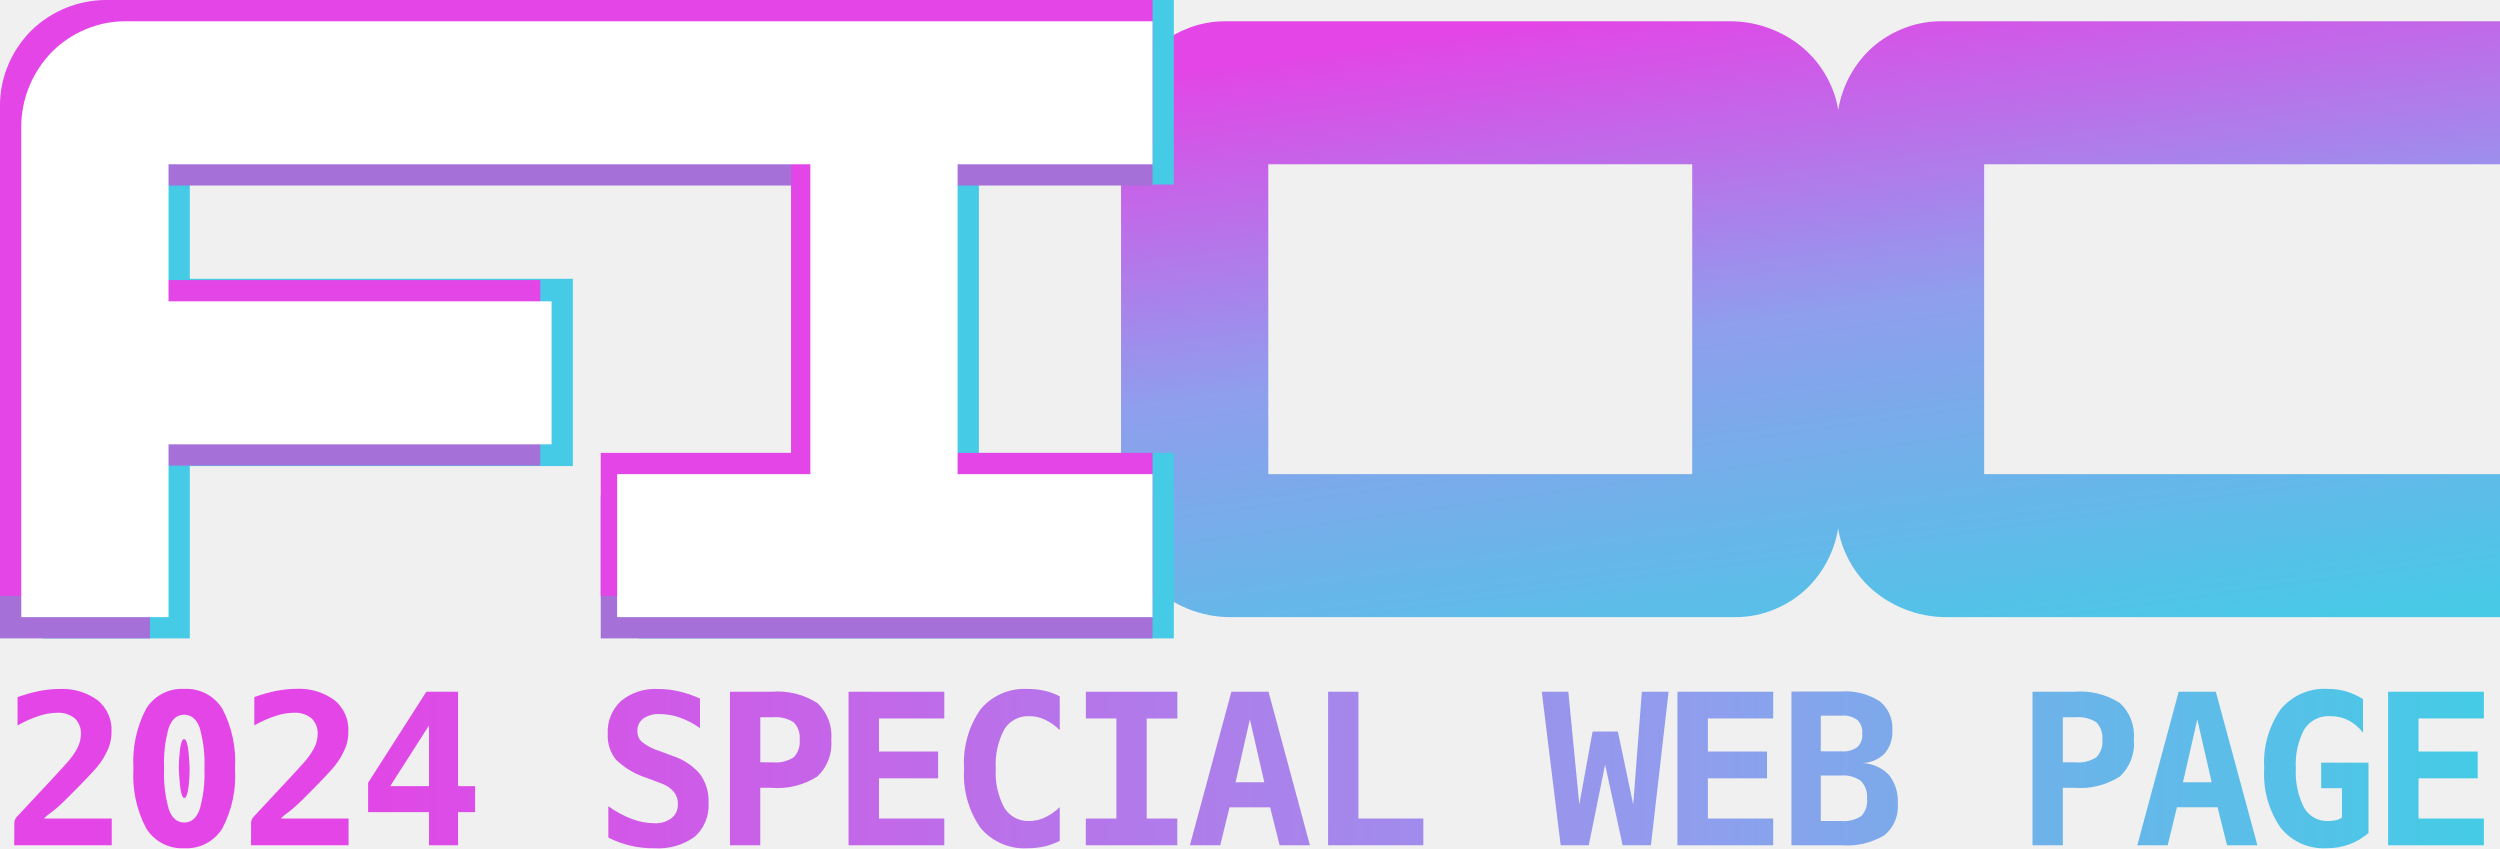
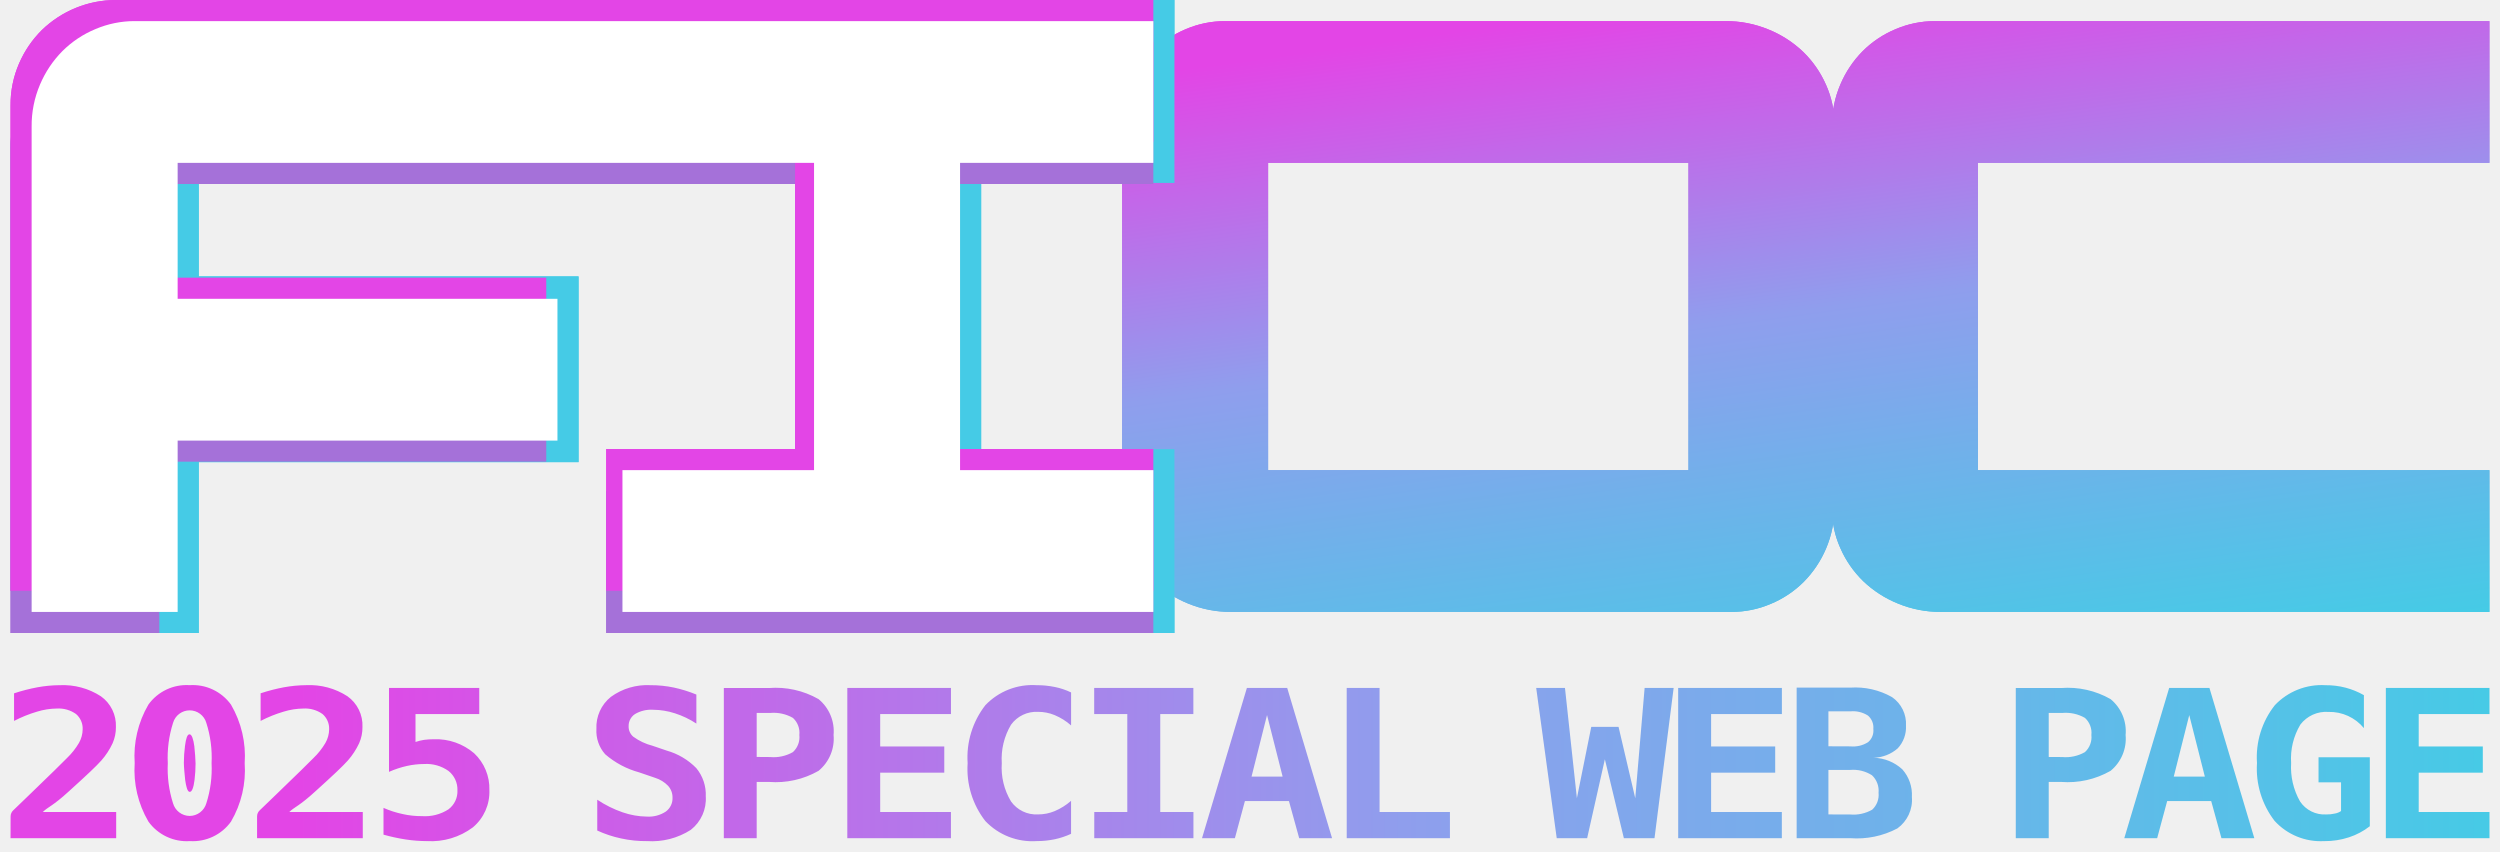
- <svg xmlns="http://www.w3.org/2000/svg" width="117.48" height="39.861" viewBox="0 0 117.48 39.861">
+ <svg xmlns="http://www.w3.org/2000/svg" width="118.48" height="40.362" viewBox="0 0 118.48 40.362">
  <defs>
-     <linearGradient id="linear-gradient" x1="0.478" y1="0.073" x2="1" y2="1" gradientUnits="objectBoundingBox">
+     <linearGradient id="linear-gradient" x1="0.122" y1="0.5" x2="1" y2="0.5" gradientUnits="objectBoundingBox">
+       <stop offset="0" stop-color="#e345e6" />
+       <stop offset="0.5" stop-color="#8f9eed" />
+       <stop offset="1" stop-color="#45cbe6" />
+     </linearGradient>
+     <linearGradient id="linear-gradient-2" x1="0.478" y1="0.073" x2="1" y2="1" gradientUnits="objectBoundingBox">
      <stop offset="0" stop-color="#e345e6" />
      <stop offset="0.454" stop-color="#8f9eed" />
      <stop offset="1" stop-color="#45cbe6" />
    </linearGradient>
-     <linearGradient id="linear-gradient-2" x1="0.125" y1="0.5" x2="1" y2="0.5" gradientUnits="objectBoundingBox">
-       <stop offset="0" stop-color="#e345e6" />
-       <stop offset="0.64" stop-color="#8f9eed" />
-       <stop offset="1" stop-color="#45cbe6" />
-     </linearGradient>
  </defs>
-   <g id="logo-light" transform="translate(-11.061 -17.295)">
-     <g id="グループ_1021" data-name="グループ 1021" transform="translate(0.721 -0.064)">
-       <path id="パス_799" data-name="パス 799" d="M2-23a4.961,4.961,0,0,1,.4-2,5.061,5.061,0,0,1,1.06-1.58,4.846,4.846,0,0,1,1.56-1.04A4.737,4.737,0,0,1,6.88-28H30.12v6.72H8.92v6.44h18v6.72h-18V0H2ZM28.6-6.72h9.08V-21.28H28.6V-28H53.76v6.72H44.6V-6.72h9.16V0H28.6Zm51.08,0V-21.28H59.76V-6.72ZM52.84-23a4.961,4.961,0,0,1,.4-2,5.061,5.061,0,0,1,1.06-1.58,4.846,4.846,0,0,1,1.56-1.04A4.737,4.737,0,0,1,57.72-28H81.44a5.25,5.25,0,0,1,2.04.4,5.191,5.191,0,0,1,1.64,1.06,4.952,4.952,0,0,1,1.08,1.56,4.534,4.534,0,0,1,.4,1.86V-5a4.961,4.961,0,0,1-.4,2,5.06,5.06,0,0,1-1.06,1.58A4.846,4.846,0,0,1,83.58-.38,4.737,4.737,0,0,1,81.72,0H58a5.25,5.25,0,0,1-2.04-.4,5.191,5.191,0,0,1-1.64-1.06,4.952,4.952,0,0,1-1.08-1.56,4.534,4.534,0,0,1-.4-1.86Zm33.64,0a4.961,4.961,0,0,1,.4-2,5.061,5.061,0,0,1,1.06-1.58,4.846,4.846,0,0,1,1.56-1.04A4.737,4.737,0,0,1,91.36-28h26.28v6.72H93.4V-6.72h24.24V0h-26A5.25,5.25,0,0,1,89.6-.4a5.191,5.191,0,0,1-1.64-1.06,4.952,4.952,0,0,1-1.08-1.56,4.534,4.534,0,0,1-.4-1.86Z" transform="translate(10.18 46.359)" fill="url(#linear-gradient)" />
-       <g id="グループ_1017" data-name="グループ 1017" transform="translate(-5836.66 -548.641)">
-         <path id="パス_798" data-name="パス 798" d="M2,15.357a5.645,5.645,0,0,1,.4-2.143,5.46,5.46,0,0,1,1.06-1.693,4.838,4.838,0,0,1,1.56-1.114A4.466,4.466,0,0,1,6.88,10H30.12v7.2L8.92,18.67V23.1h18v8.8h-18V40H2ZM30.12,31.285h8.96V18.67H30.12L30,10H55.16v8.67H46V31.285h9.16V40H30Z" transform="translate(5847 556)" fill="#45cbe6" />
-         <path id="パス_797" data-name="パス 797" d="M2,15a4.882,4.882,0,0,1,.408-2,5.056,5.056,0,0,1,1.08-1.58A5.053,5.053,0,0,1,6.972,10H30.649v6.72H9.05v6.44H27.389v6.72H9.05V38H2ZM30.23,31.28h8.95V16.72H30.527V10H56.16v6.72H46.828V31.28H56.16V38H30.23Z" transform="translate(5845 558)" fill="#a571d9" />
-         <path id="パス_796" data-name="パス 796" d="M2,15a4.882,4.882,0,0,1,.408-2,5.056,5.056,0,0,1,1.08-1.58A5.053,5.053,0,0,1,6.972,10H30.649v6.72H9.05v6.44H27.389v6.72H9.05V38H2ZM30.23,31.28h8.95V16.72H30.527V10H56.16v6.72H46.828V31.28H56.16V38H30.23Z" transform="translate(5845 556)" fill="#e345e6" />
-         <path id="パス_817" data-name="パス 817" d="M2-23a4.961,4.961,0,0,1,.4-2,5.061,5.061,0,0,1,1.06-1.58,4.846,4.846,0,0,1,1.56-1.04A4.737,4.737,0,0,1,6.88-28H30.12v6.72H8.92v6.44h18v6.72h-18V0H2ZM30-6.72h9.08V-21.28H30V-28H55.16v6.72H46V-6.72h9.16V0H30Z" transform="translate(5846 595)" fill="#fff" />
-       </g>
+   <g id="グループ_1714" data-name="グループ 1714" transform="translate(-216.999 -107.295)">
+     <path id="パス_1780" data-name="パス 1780" d="M.606,10.235H5.613V8.995H2.133c.269-.258.465-.272,1.241-.983.861-.778,1.289-1.183,1.537-1.46a3.421,3.421,0,0,0,.533-.816A1.843,1.843,0,0,0,5.6,4.969a1.7,1.7,0,0,0-.713-1.46,3.31,3.31,0,0,0-1.949-.525,6.083,6.083,0,0,0-1.056.1,8.432,8.432,0,0,0-1.109.286V4.678a6.148,6.148,0,0,1,1.088-.439A3.3,3.3,0,0,1,2.8,4.091a1.426,1.426,0,0,1,.908.258.907.907,0,0,1,.317.725,1.342,1.342,0,0,1-.174.644,3.338,3.338,0,0,1-.57.72c-.322.329-.65.644-1.827,1.784l-.713.687a.391.391,0,0,0-.132.3Zm8.493.138a2.228,2.228,0,0,0,1.954-.921,4.821,4.821,0,0,0,.65-2.772,4.838,4.838,0,0,0-.65-2.776,2.237,2.237,0,0,0-1.959-.921,2.228,2.228,0,0,0-1.954.921,4.838,4.838,0,0,0-.65,2.776,4.814,4.814,0,0,0,.65,2.767A2.24,2.24,0,0,0,9.1,10.374ZM9.094,9.181a.828.828,0,0,1-.787-.6,5.391,5.391,0,0,1-.248-1.9,5.4,5.4,0,0,1,.248-1.908.821.821,0,0,1,1.579,0,5.4,5.4,0,0,1,.248,1.908,5.391,5.391,0,0,1-.248,1.9A.83.83,0,0,1,9.094,9.181ZM9.1,8.041c.1,0,.18-.186.227-.568a6.621,6.621,0,0,0,.048-.782c0-.172-.032-.544-.058-.811-.042-.329-.121-.568-.227-.568s-.169.186-.217.558a6.6,6.6,0,0,0-.053.792c0,.177.037.572.063.816C8.925,7.764,8.983,8.041,9.1,8.041Zm3.19,2.194H17.3V8.995H13.816c.269-.258.465-.272,1.241-.983.861-.778,1.289-1.183,1.537-1.46a3.421,3.421,0,0,0,.533-.816,1.843,1.843,0,0,0,.158-.768,1.7,1.7,0,0,0-.713-1.46,3.31,3.31,0,0,0-1.949-.525,6.083,6.083,0,0,0-1.056.1,8.432,8.432,0,0,0-1.109.286V4.678a6.148,6.148,0,0,1,1.088-.439,3.3,3.3,0,0,1,.935-.148,1.426,1.426,0,0,1,.908.258.907.907,0,0,1,.317.725,1.342,1.342,0,0,1-.174.644,3.338,3.338,0,0,1-.57.72c-.322.329-.65.644-1.827,1.784l-.713.687a.391.391,0,0,0-.132.3Zm8.049.138a3.3,3.3,0,0,0,2.176-.649A2.19,2.19,0,0,0,23.3,7.96a2.3,2.3,0,0,0-.724-1.751,2.777,2.777,0,0,0-1.9-.663,3.637,3.637,0,0,0-.47.029,2.506,2.506,0,0,0-.407.1V4.353h3.021V3.113H18.543V7.092a4.575,4.575,0,0,1,.85-.281,3.847,3.847,0,0,1,.813-.091,1.8,1.8,0,0,1,1.157.329,1.125,1.125,0,0,1,.423.921,1.064,1.064,0,0,1-.428.9,2.056,2.056,0,0,1-1.257.32,4.018,4.018,0,0,1-.919-.1,4.616,4.616,0,0,1-.9-.291v1.269a8.82,8.82,0,0,0,1.056.229A6.875,6.875,0,0,0,20.339,10.374Zm10.427,0a3.419,3.419,0,0,0,2.081-.534,1.858,1.858,0,0,0,.708-1.584,1.969,1.969,0,0,0-.449-1.34,3.15,3.15,0,0,0-1.4-.83l-.671-.229a2.681,2.681,0,0,1-.914-.429.621.621,0,0,1-.222-.491.669.669,0,0,1,.3-.582,1.494,1.494,0,0,1,.861-.205,3.422,3.422,0,0,1,1.03.167,4.206,4.206,0,0,1,1.019.487V3.428a6.235,6.235,0,0,0-1.077-.334,5.31,5.31,0,0,0-1.093-.11,2.934,2.934,0,0,0-1.88.553,1.837,1.837,0,0,0-.687,1.522,1.656,1.656,0,0,0,.417,1.2,4.09,4.09,0,0,0,1.6.854l.766.262a1.452,1.452,0,0,1,.613.377.813.813,0,0,1,.211.563.774.774,0,0,1-.317.658,1.468,1.468,0,0,1-.9.239,3.64,3.64,0,0,1-1.141-.2,5.219,5.219,0,0,1-1.209-.6V9.873a5.348,5.348,0,0,0,1.141.377A5.448,5.448,0,0,0,30.766,10.374Zm3.644-.138h1.558V7.569h.581a4.092,4.092,0,0,0,2.35-.525,1.97,1.97,0,0,0,.713-1.7,1.97,1.97,0,0,0-.713-1.7,4.092,4.092,0,0,0-2.35-.525H34.411Zm1.558-3.85V4.3h.639a1.835,1.835,0,0,1,1.077.234.955.955,0,0,1,.306.811.955.955,0,0,1-.306.811,1.835,1.835,0,0,1-1.077.234Zm4.294,3.85h4.912V8.995H41.821V7.13h3.037V5.889H41.821V4.353h3.354V3.113H40.263Zm8.963.138a4.1,4.1,0,0,0,.866-.086,3.669,3.669,0,0,0,.776-.258V8.465a2.867,2.867,0,0,1-.776.487,2.045,2.045,0,0,1-.787.157,1.472,1.472,0,0,1-1.283-.615,3.111,3.111,0,0,1-.438-1.813,3.165,3.165,0,0,1,.438-1.822,1.48,1.48,0,0,1,1.283-.611,2.019,2.019,0,0,1,.782.153,2.762,2.762,0,0,1,.782.491V3.328A3.267,3.267,0,0,0,50.1,3.07a4.19,4.19,0,0,0-.871-.086,3.075,3.075,0,0,0-2.424.949,4.027,4.027,0,0,0-.84,2.748,4.014,4.014,0,0,0,.84,2.743A3.075,3.075,0,0,0,49.226,10.374Zm2.741-.138h4.7V8.995H55.094V4.353h1.569V3.113h-4.7v1.24h1.569V8.995H51.967Zm5.107,0h1.558l.475-1.76h2.086l.486,1.76h1.558L61.11,3.113H59.2ZM59.42,7.316,60.154,4.4l.739,2.915Zm4.511,2.919h4.891V8.995H65.488V3.113H63.93Zm9.952,0h1.442l.84-3.74.9,3.74h1.452l.908-7.122H78.049l-.444,5.228-.792-3.382H75.52l-.681,3.382-.565-5.228H72.91Zm5.757,0h4.912V8.995H81.2V7.13h3.037V5.889H81.2V4.353h3.354V3.113H79.639Zm5.614,0h2.54a4.111,4.111,0,0,0,2.234-.463,1.664,1.664,0,0,0,.687-1.488,1.809,1.809,0,0,0-.454-1.312A2.073,2.073,0,0,0,88.9,6.424a1.8,1.8,0,0,0,1.146-.448A1.463,1.463,0,0,0,90.435,4.9a1.534,1.534,0,0,0-.66-1.35A3.527,3.527,0,0,0,87.794,3.1h-2.54ZM86.759,5.88V4.225h1.035a1.313,1.313,0,0,1,.84.2.743.743,0,0,1,.254.634.709.709,0,0,1-.248.625,1.33,1.33,0,0,1-.845.2Zm0,3.229V7h1.035a1.649,1.649,0,0,1,1.03.253,1.01,1.01,0,0,1,.312.83.957.957,0,0,1-.3.8,1.783,1.783,0,0,1-1.046.229Zm8.88,1.126H97.2V7.569h.581a4.092,4.092,0,0,0,2.35-.525,1.97,1.97,0,0,0,.713-1.7,1.97,1.97,0,0,0-.713-1.7,4.092,4.092,0,0,0-2.35-.525H95.639ZM97.2,6.386V4.3h.639a1.835,1.835,0,0,1,1.077.234.955.955,0,0,1,.306.811.955.955,0,0,1-.306.811,1.835,1.835,0,0,1-1.077.234Zm3.581,3.85h1.558l.475-1.76H104.9l.486,1.76h1.558l-2.128-7.122h-1.907Zm2.345-2.919.734-2.915.739,2.915Zm7.125,3.058a3.663,3.663,0,0,0,1.178-.181,3.254,3.254,0,0,0,.988-.525V6.4h-2.43V7.588h1.067v1.36a.712.712,0,0,1-.29.119,1.662,1.662,0,0,1-.417.043,1.389,1.389,0,0,1-1.236-.615,3.28,3.28,0,0,1-.423-1.822,3.134,3.134,0,0,1,.438-1.822,1.535,1.535,0,0,1,1.331-.6,2.108,2.108,0,0,1,1.68.768V3.457a3.594,3.594,0,0,0-.861-.353,3.636,3.636,0,0,0-.961-.119,3.044,3.044,0,0,0-2.4.949,3.974,3.974,0,0,0-.845,2.738,4.057,4.057,0,0,0,.834,2.743A2.957,2.957,0,0,0,110.248,10.374Zm2.926-.138h4.912V8.995h-3.354V7.13h3.037V5.889h-3.037V4.353h3.354V3.113h-4.912Z" transform="translate(216.892 136.783)" stroke="rgba(0,0,0,0)" stroke-width="1" fill="url(#linear-gradient)" />
+     <path id="パス_799" data-name="パス 799" d="M2-23a4.961,4.961,0,0,1,.4-2,5.061,5.061,0,0,1,1.06-1.58,4.846,4.846,0,0,1,1.56-1.04A4.737,4.737,0,0,1,6.88-28H30.12v6.72H8.92v6.44h18v6.72h-18V0H2ZM28.6-6.72h9.08V-21.28H28.6V-28H53.76v6.72H44.6V-6.72h9.16V0H28.6Zm51.08,0V-21.28H59.76V-6.72ZM52.84-23a4.961,4.961,0,0,1,.4-2,5.061,5.061,0,0,1,1.06-1.58,4.846,4.846,0,0,1,1.56-1.04A4.737,4.737,0,0,1,57.72-28H81.44a5.25,5.25,0,0,1,2.04.4,5.191,5.191,0,0,1,1.64,1.06,4.952,4.952,0,0,1,1.08,1.56,4.534,4.534,0,0,1,.4,1.86V-5a4.961,4.961,0,0,1-.4,2,5.06,5.06,0,0,1-1.06,1.58A4.846,4.846,0,0,1,83.58-.38,4.737,4.737,0,0,1,81.72,0H58a5.25,5.25,0,0,1-2.04-.4,5.191,5.191,0,0,1-1.64-1.06,4.952,4.952,0,0,1-1.08-1.56,4.534,4.534,0,0,1-.4-1.86Zm33.64,0a4.961,4.961,0,0,1,.4-2,5.061,5.061,0,0,1,1.06-1.58,4.846,4.846,0,0,1,1.56-1.04A4.737,4.737,0,0,1,91.36-28h26.28v6.72H93.4V-6.72h24.24V0h-26A5.25,5.25,0,0,1,89.6-.4a5.191,5.191,0,0,1-1.64-1.06,4.952,4.952,0,0,1-1.08-1.56,4.534,4.534,0,0,1-.4-1.86Z" transform="translate(217.338 136.295)" fill="url(#linear-gradient-2)" />
+     <g id="グループ_1017" data-name="グループ 1017" transform="translate(-5629.502 -458.705)">
+       <path id="パス_798" data-name="パス 798" d="M2,15.357a5.645,5.645,0,0,1,.4-2.143,5.46,5.46,0,0,1,1.06-1.693,4.838,4.838,0,0,1,1.56-1.114A4.466,4.466,0,0,1,6.88,10H30.12v7.2L8.92,18.67V23.1h18v8.8h-18V40H2ZM30.12,31.285h8.96V18.67H30.12L30,10H55.16v8.67H46V31.285h9.16V40H30Z" transform="translate(5847 556)" fill="#45cbe6" />
+       <path id="パス_797" data-name="パス 797" d="M2,15a4.882,4.882,0,0,1,.408-2,5.056,5.056,0,0,1,1.08-1.58A5.053,5.053,0,0,1,6.972,10H30.649v6.72H9.05v6.44H27.389v6.72H9.05V38H2ZM30.23,31.28h8.95V16.72H30.527V10H56.16v6.72H46.828V31.28H56.16V38H30.23Z" transform="translate(5845 558)" fill="#a571d9" />
+       <path id="パス_796" data-name="パス 796" d="M2,15a4.882,4.882,0,0,1,.408-2,5.056,5.056,0,0,1,1.08-1.58A5.053,5.053,0,0,1,6.972,10H30.649v6.72H9.05v6.44H27.389v6.72H9.05V38H2ZM30.23,31.28h8.95V16.72H30.527V10H56.16v6.72H46.828V31.28H56.16V38H30.23Z" transform="translate(5845 556)" fill="#e345e6" />
+       <path id="パス_817" data-name="パス 817" d="M2-23a4.961,4.961,0,0,1,.4-2,5.061,5.061,0,0,1,1.06-1.58,4.846,4.846,0,0,1,1.56-1.04A4.737,4.737,0,0,1,6.88-28H30.12v6.72H8.92v6.44h18v6.72h-18V0H2ZM30-6.72h9.08V-21.28H30V-28H55.16v6.72H46V-6.72h9.16V0H30Z" transform="translate(5846 595)" fill="#fff" />
    </g>
-     <g id="グループ_1031" data-name="グループ 1031" transform="translate(0.809 2)">
-       <path id="パス_1759" data-name="パス 1759" d="M.842-3.785H5.425V-5.042H2.239c.247-.261.425-.276,1.136-1,.788-.788,1.18-1.2,1.407-1.479a3.526,3.526,0,0,0,.488-.827,2.041,2.041,0,0,0,.145-.778A1.789,1.789,0,0,0,4.763-10.6a2.815,2.815,0,0,0-1.784-.532,5.044,5.044,0,0,0-.967.1A7.117,7.117,0,0,0,1-10.746v1.329a5.325,5.325,0,0,1,1-.445,2.753,2.753,0,0,1,.856-.15,1.217,1.217,0,0,1,.831.261.965.965,0,0,1,.29.735,1.475,1.475,0,0,1-.16.653,3.357,3.357,0,0,1-.522.73c-.295.334-.595.653-1.673,1.808l-.653.7a.416.416,0,0,0-.121.3Zm7.991.14a1.974,1.974,0,0,0,1.789-.933,5.3,5.3,0,0,0,.595-2.809,5.322,5.322,0,0,0-.595-2.813,1.982,1.982,0,0,0-1.793-.933A1.974,1.974,0,0,0,7.04-10.2a5.322,5.322,0,0,0-.595,2.813,5.3,5.3,0,0,0,.595,2.8A1.986,1.986,0,0,0,8.834-3.645Zm0-1.209c-.329,0-.57-.2-.72-.6a6.008,6.008,0,0,1-.227-1.929A6.022,6.022,0,0,1,8.108-9.32c.15-.4.392-.6.72-.6s.575.2.725.6a6.022,6.022,0,0,1,.227,1.934,6.008,6.008,0,0,1-.227,1.929C9.4-5.056,9.162-4.853,8.829-4.853Zm0-1.155c.092,0,.164-.189.208-.575a7.422,7.422,0,0,0,.044-.793c0-.174-.029-.551-.053-.822-.039-.334-.111-.575-.208-.575s-.155.189-.2.566a7.39,7.39,0,0,0-.048.8c0,.179.034.58.058.827C8.674-6.289,8.727-6.009,8.834-6.009Zm3.138,2.224h4.583V-5.042H13.368c.247-.261.425-.276,1.136-1,.788-.788,1.18-1.2,1.407-1.479a3.526,3.526,0,0,0,.488-.827,2.041,2.041,0,0,0,.145-.778,1.789,1.789,0,0,0-.653-1.479,2.815,2.815,0,0,0-1.784-.532,5.044,5.044,0,0,0-.967.1,7.118,7.118,0,0,0-1.015.29v1.329a5.325,5.325,0,0,1,1-.445,2.753,2.753,0,0,1,.856-.15,1.217,1.217,0,0,1,.831.261.965.965,0,0,1,.29.735,1.475,1.475,0,0,1-.16.653,3.357,3.357,0,0,1-.522.73c-.295.334-.595.653-1.673,1.808l-.653.7a.416.416,0,0,0-.121.3Zm8.363,0H21.7V-5.341H22.5V-6.565H21.7V-11H20.209L17.473-6.724v1.383h2.862Zm-1.822-2.78,1.822-2.852v2.852Zm12.41,2.92a2.905,2.905,0,0,0,1.9-.541,1.971,1.971,0,0,0,.648-1.6,2.135,2.135,0,0,0-.411-1.358,2.848,2.848,0,0,0-1.281-.841l-.614-.232a2.367,2.367,0,0,1-.836-.435.659.659,0,0,1-.2-.5.7.7,0,0,1,.276-.59,1.265,1.265,0,0,1,.788-.208,2.857,2.857,0,0,1,.943.169,3.7,3.7,0,0,1,.933.493v-1.392a5.309,5.309,0,0,0-.986-.338,4.407,4.407,0,0,0-1-.111,2.508,2.508,0,0,0-1.721.561,1.949,1.949,0,0,0-.628,1.542,1.79,1.79,0,0,0,.382,1.213,3.658,3.658,0,0,0,1.46.865l.7.266a1.317,1.317,0,0,1,.561.382.877.877,0,0,1,.193.57.817.817,0,0,1-.29.667,1.249,1.249,0,0,1-.827.242,3.042,3.042,0,0,1-1.044-.2,4.6,4.6,0,0,1-1.107-.6v1.474a4.572,4.572,0,0,0,1.044.382A4.522,4.522,0,0,0,30.922-3.645Zm3.553-.14H35.9v-2.7h.532a3.46,3.46,0,0,0,2.151-.532,2.1,2.1,0,0,0,.653-1.726,2.1,2.1,0,0,0-.653-1.726A3.46,3.46,0,0,0,36.434-11H34.476Zm1.426-3.9V-9.8h.585a1.551,1.551,0,0,1,.986.237,1.023,1.023,0,0,1,.28.822,1.023,1.023,0,0,1-.28.822,1.551,1.551,0,0,1-.986.237Zm4.148,3.9h4.5V-5.042h-3.07v-1.89h2.78V-8.189h-2.78V-9.745h3.07V-11h-4.5Zm8.421.14a3.405,3.405,0,0,0,.793-.087,3.137,3.137,0,0,0,.711-.261V-5.578a2.6,2.6,0,0,1-.711.493,1.716,1.716,0,0,1-.72.16,1.306,1.306,0,0,1-1.175-.624,3.418,3.418,0,0,1-.4-1.837,3.479,3.479,0,0,1,.4-1.847,1.312,1.312,0,0,1,1.175-.619,1.693,1.693,0,0,1,.715.155,2.5,2.5,0,0,1,.715.5v-1.586a2.8,2.8,0,0,0-.706-.261,3.477,3.477,0,0,0-.8-.087,2.681,2.681,0,0,0-2.219.962,4.381,4.381,0,0,0-.769,2.784,4.366,4.366,0,0,0,.769,2.78A2.681,2.681,0,0,0,48.471-3.645Zm2.727-.14h4.3V-5.042H54.06v-4.7H55.5V-11H51.2v1.257h1.436v4.7H51.2Zm4.893,0h1.426l.435-1.784h1.909l.445,1.784h1.426L59.784-11H58.039Zm2.146-2.959L58.909-9.7l.677,2.954Zm4.346,2.959H67.06V-5.042H64.01V-11H62.584Zm10.931,0h1.32l.769-3.79.822,3.79h1.329L78.585-11H77.328l-.406,5.3L76.2-9.131H75.013L74.389-5.7,73.872-11H72.625Zm5.487,0h4.5V-5.042h-3.07v-1.89h2.78V-8.189h-2.78V-9.745H83.5V-11H79Zm5.357,0h2.325a3.467,3.467,0,0,0,2.045-.469,1.758,1.758,0,0,0,.628-1.508,1.955,1.955,0,0,0-.416-1.329,1.808,1.808,0,0,0-1.247-.556A1.57,1.57,0,0,0,88.743-8.1,1.577,1.577,0,0,0,89.1-9.189a1.615,1.615,0,0,0-.6-1.368,2.981,2.981,0,0,0-1.813-.454H84.358ZM85.736-8.2V-9.876h.947a1.116,1.116,0,0,1,.769.2.794.794,0,0,1,.232.643.756.756,0,0,1-.227.633,1.127,1.127,0,0,1-.773.2Zm0,3.273V-7.062h.947a1.4,1.4,0,0,1,.943.256,1.083,1.083,0,0,1,.285.841,1.027,1.027,0,0,1-.271.807,1.508,1.508,0,0,1-.957.232Zm9.949,1.141h1.426v-2.7h.532a3.46,3.46,0,0,0,2.151-.532,2.1,2.1,0,0,0,.653-1.726,2.1,2.1,0,0,0-.653-1.726A3.46,3.46,0,0,0,97.643-11H95.685Zm1.426-3.9V-9.8H97.7a1.551,1.551,0,0,1,.986.237,1.023,1.023,0,0,1,.28.822,1.023,1.023,0,0,1-.28.822,1.551,1.551,0,0,1-.986.237Zm3.5,3.9h1.426l.435-1.784h1.91l.445,1.784h1.426L104.3-11h-1.745Zm2.146-2.959.672-2.954.677,2.954Zm6.739,3.1a3.057,3.057,0,0,0,1.078-.184,2.9,2.9,0,0,0,.9-.532V-7.667h-2.224v1.2h.977V-5.09a.62.62,0,0,1-.266.121,1.381,1.381,0,0,1-.382.044,1.238,1.238,0,0,1-1.131-.624,3.611,3.611,0,0,1-.387-1.847,3.445,3.445,0,0,1,.4-1.847,1.356,1.356,0,0,1,1.218-.609,1.85,1.85,0,0,1,.851.193,2.057,2.057,0,0,1,.686.585v-1.581a3.119,3.119,0,0,0-.788-.358,3.024,3.024,0,0,0-.88-.121,2.655,2.655,0,0,0-2.2.962,4.321,4.321,0,0,0-.773,2.775,4.413,4.413,0,0,0,.764,2.78A2.586,2.586,0,0,0,109.492-3.645Zm2.9-.14h4.5V-5.042h-3.07v-1.89h2.78V-8.189h-2.78V-9.745h3.07V-11h-4.5Z" transform="translate(10.078 58.801)" fill="url(#linear-gradient-2)" />
+     <path id="パス_1782" data-name="パス 1782" d="M2-23a4.961,4.961,0,0,1,.4-2,5.061,5.061,0,0,1,1.06-1.58,4.846,4.846,0,0,1,1.56-1.04A4.737,4.737,0,0,1,6.88-28H30.12v6.72H8.92v6.44h18v6.72h-18V0H2ZM28.6-6.72h9.08V-21.28H28.6V-28H53.76v6.72H44.6V-6.72h9.16V0H28.6Zm51.08,0V-21.28H59.76V-6.72ZM52.84-23a4.961,4.961,0,0,1,.4-2,5.061,5.061,0,0,1,1.06-1.58,4.846,4.846,0,0,1,1.56-1.04A4.737,4.737,0,0,1,57.72-28H81.44a5.25,5.25,0,0,1,2.04.4,5.191,5.191,0,0,1,1.64,1.06,4.952,4.952,0,0,1,1.08,1.56,4.534,4.534,0,0,1,.4,1.86V-5a4.961,4.961,0,0,1-.4,2,5.06,5.06,0,0,1-1.06,1.58A4.846,4.846,0,0,1,83.58-.38,4.737,4.737,0,0,1,81.72,0H58a5.25,5.25,0,0,1-2.04-.4,5.191,5.191,0,0,1-1.64-1.06,4.952,4.952,0,0,1-1.08-1.56,4.534,4.534,0,0,1-.4-1.86Zm33.64,0a4.961,4.961,0,0,1,.4-2,5.061,5.061,0,0,1,1.06-1.58,4.846,4.846,0,0,1,1.56-1.04A4.737,4.737,0,0,1,91.36-28h26.28v6.72H93.4V-6.72h24.24V0h-26A5.25,5.25,0,0,1,89.6-.4a5.191,5.191,0,0,1-1.64-1.06,4.952,4.952,0,0,1-1.08-1.56,4.534,4.534,0,0,1-.4-1.86Z" transform="translate(217.338 136.295)" fill="url(#linear-gradient-2)" />
+     <g id="グループ_1713" data-name="グループ 1713" transform="translate(-5629.502 -458.705)">
+       <path id="パス_798-2" data-name="パス 798" d="M2,15.357a5.645,5.645,0,0,1,.4-2.143,5.46,5.46,0,0,1,1.06-1.693,4.838,4.838,0,0,1,1.56-1.114A4.466,4.466,0,0,1,6.88,10H30.12v7.2L8.92,18.67V23.1h18v8.8h-18V40H2ZM30.12,31.285h8.96V18.67H30.12L30,10H55.16v8.67H46V31.285h9.16V40H30Z" transform="translate(5847 556)" fill="#45cbe6" />
+       <path id="パス_797-2" data-name="パス 797" d="M2,15a4.882,4.882,0,0,1,.408-2,5.056,5.056,0,0,1,1.08-1.58A5.053,5.053,0,0,1,6.972,10H30.649v6.72H9.05v6.44H27.389v6.72H9.05V38H2ZM30.23,31.28h8.95V16.72H30.527V10H56.16v6.72H46.828V31.28H56.16V38H30.23Z" transform="translate(5845 558)" fill="#a571d9" />
+       <path id="パス_796-2" data-name="パス 796" d="M2,15a4.882,4.882,0,0,1,.408-2,5.056,5.056,0,0,1,1.08-1.58A5.053,5.053,0,0,1,6.972,10H30.649v6.72H9.05v6.44H27.389v6.72H9.05V38H2ZM30.23,31.28h8.95V16.72H30.527V10H56.16v6.72H46.828V31.28H56.16V38H30.23Z" transform="translate(5845 556)" fill="#e345e6" />
+       <path id="パス_817-2" data-name="パス 817" d="M2-23a4.961,4.961,0,0,1,.4-2,5.061,5.061,0,0,1,1.06-1.58,4.846,4.846,0,0,1,1.56-1.04A4.737,4.737,0,0,1,6.88-28H30.12v6.72H8.92v6.44h18v6.72h-18V0H2ZM30-6.72h9.08V-21.28H30V-28H55.16v6.72H46V-6.72h9.16V0H30Z" transform="translate(5846 595)" fill="#fff" />
    </g>
  </g>
</svg>
